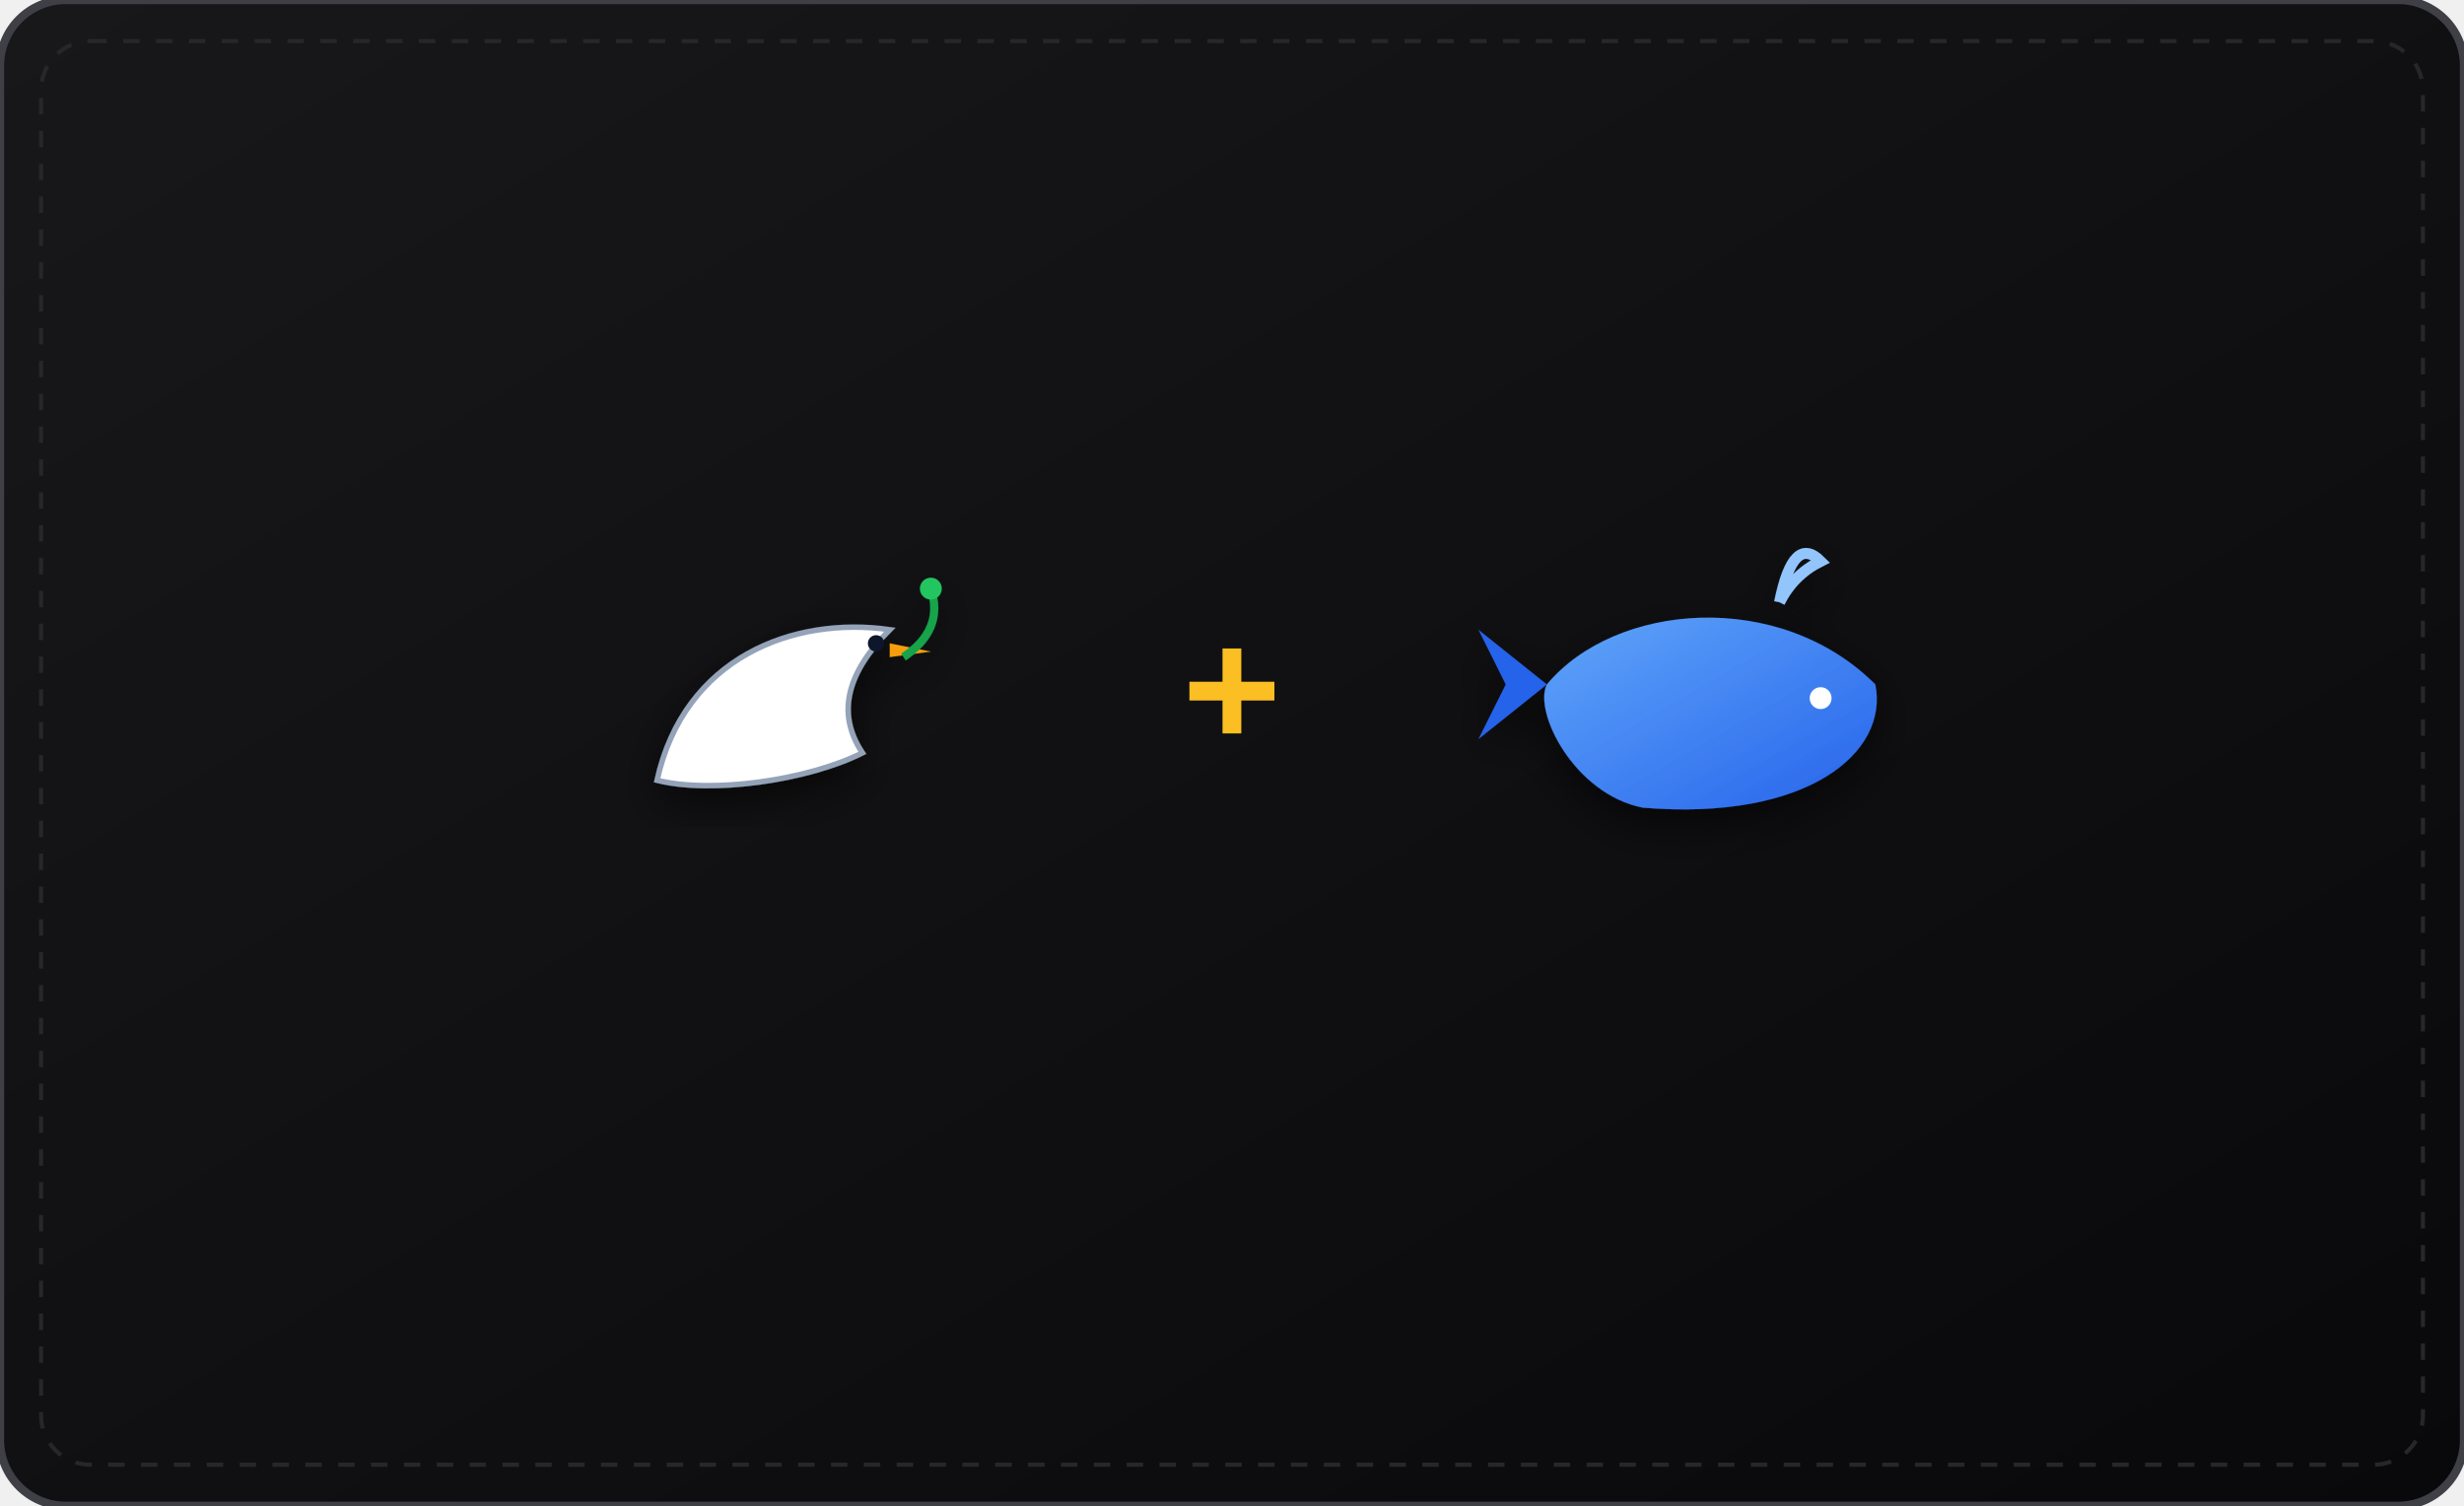
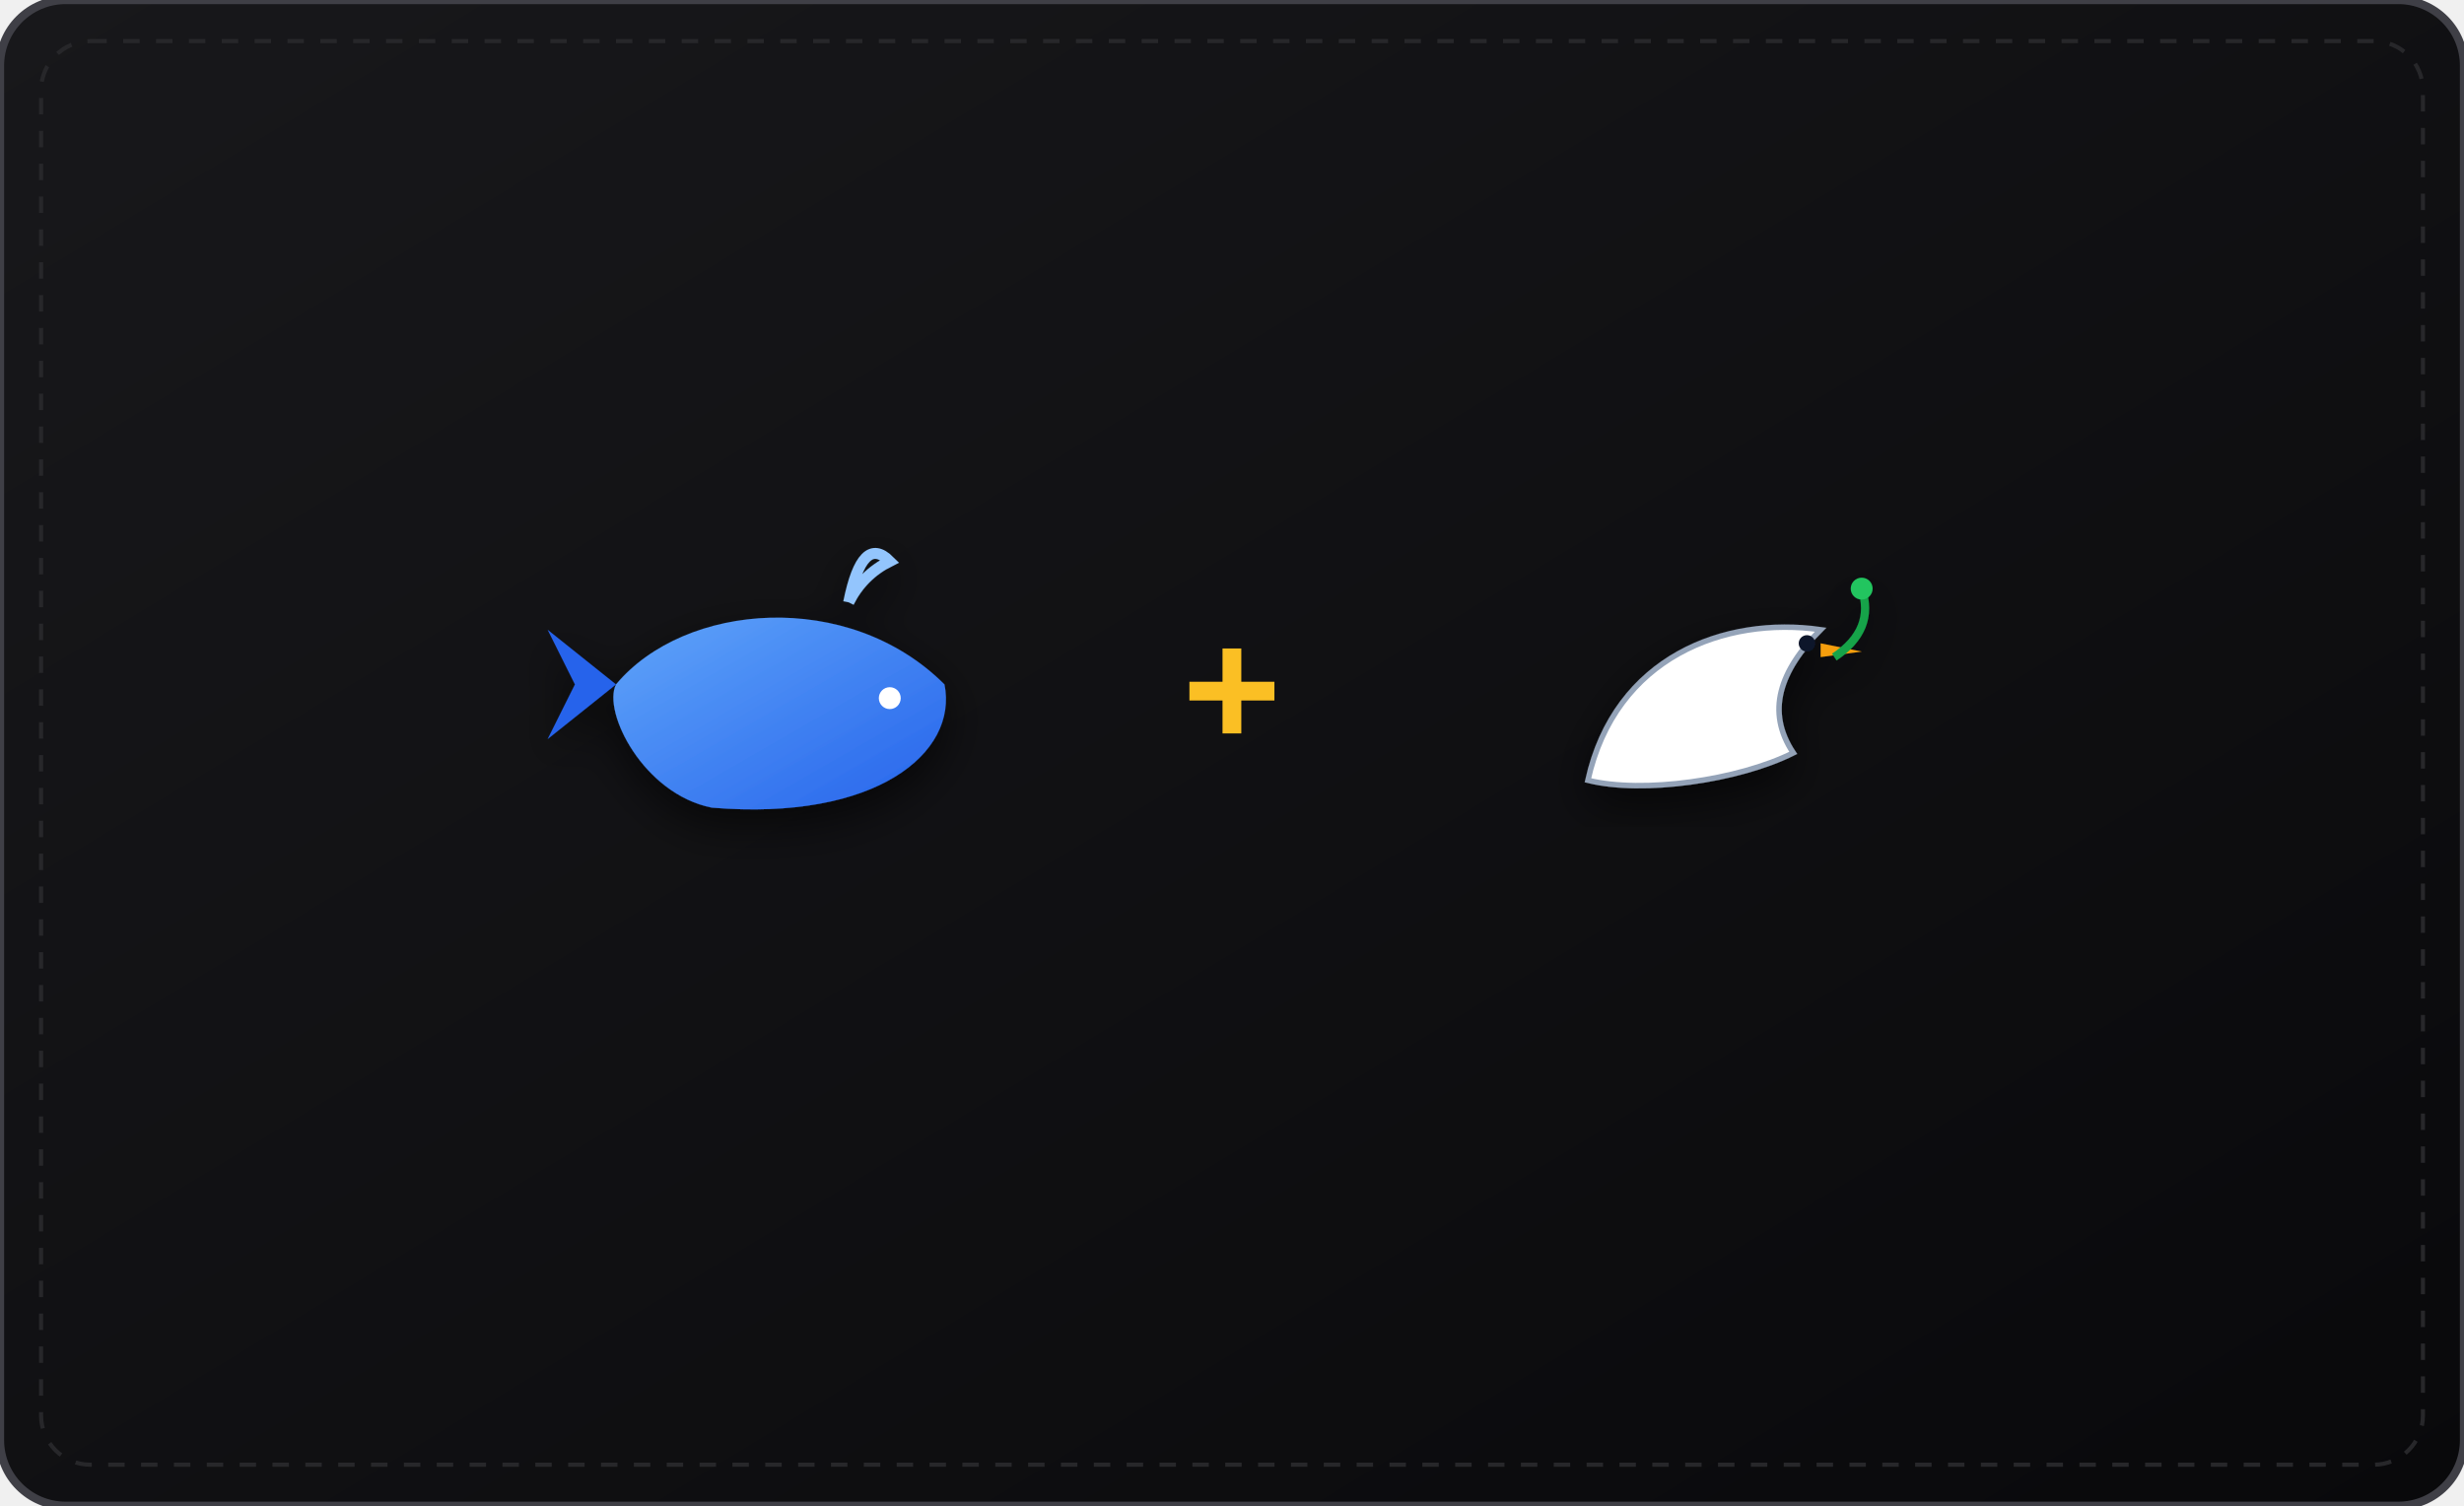
<svg xmlns="http://www.w3.org/2000/svg" viewBox="0 0 900 550" width="100%" height="100%" class="rebus-svg">
  <defs>
    <linearGradient id="bgGrad" x1="0%" y1="0%" x2="100%" y2="100%">
      <stop offset="0%" stop-color="#18181b" />
      <stop offset="100%" stop-color="#09090b" />
    </linearGradient>
    <linearGradient id="cardGrad" x1="0%" y1="0%" x2="0%" y2="100%">
      <stop offset="0%" stop-color="#27272a" />
      <stop offset="100%" stop-color="#18181b" />
    </linearGradient>
    <linearGradient id="goldGrad" x1="0%" y1="0%" x2="100%" y2="100%">
      <stop offset="0%" stop-color="#fbbf24" />
      <stop offset="100%" stop-color="#d97706" />
    </linearGradient>
    <linearGradient id="blueGrad" x1="0%" y1="0%" x2="100%" y2="100%">
      <stop offset="0%" stop-color="#60a5fa" />
      <stop offset="100%" stop-color="#2563eb" />
    </linearGradient>
    <linearGradient id="cyanGrad" x1="0%" y1="0%" x2="100%" y2="100%">
      <stop offset="0%" stop-color="#38bdf8" />
      <stop offset="100%" stop-color="#0284c7" />
    </linearGradient>
    <linearGradient id="redGrad" x1="0%" y1="0%" x2="100%" y2="100%">
      <stop offset="0%" stop-color="#f87171" />
      <stop offset="100%" stop-color="#dc2626" />
    </linearGradient>
    <linearGradient id="greenGrad" x1="0%" y1="0%" x2="100%" y2="100%">
      <stop offset="0%" stop-color="#34d399" />
      <stop offset="100%" stop-color="#059669" />
    </linearGradient>
    <linearGradient id="purpleGrad" x1="0%" y1="0%" x2="100%" y2="100%">
      <stop offset="0%" stop-color="#c084fc" />
      <stop offset="100%" stop-color="#7e22ce" />
    </linearGradient>
    <filter id="shadow" x="-20%" y="-20%" width="140%" height="140%">
      <feDropShadow dx="0" dy="6" stdDeviation="8" flood-color="#000" flood-opacity="0.6" />
    </filter>
  </defs>
  <rect width="900" height="550" rx="24" fill="url(#bgGrad)" stroke="#3f3f46" stroke-width="3" />
  <rect x="15" y="15" width="870" height="520" rx="18" fill="none" stroke="#27272a" stroke-width="1.5" stroke-dasharray="6 6" />
-   <g transform="translate(280, 260)" filter="url(#shadow)">
+   <g transform="translate(620, 260)" filter="url(#shadow)">
    <path d="M-40,25 C-30,-20 10,-35 45,-30 C30,-15 25,0 35,15 C15,25 -20,30 -40,25 Z" fill="#ffffff" stroke="#94a3b8" stroke-width="2" />
    <circle cx="40" cy="-25" r="3" fill="#0f172a" />
    <path d="M45,-25 L60,-22 L45,-20 Z" fill="#f59e0b" />
    <path d="M50,-20 Q65,-30 60,-45" stroke="#16a34a" stroke-width="3" fill="none" />
    <circle cx="60" cy="-45" r="4" fill="#22c55e" />
  </g>
  <text x="450" y="275" font-family="system-ui, sans-serif" font-size="64" font-weight="900" fill="#fbbf24" text-anchor="middle">+</text>
-   <g transform="translate(620, 260)" filter="url(#shadow)">
+   <g transform="translate(280, 260)" filter="url(#shadow)">
    <path d="M-55,-10 C-30,-40 30,-45 65,-10 C70,15 40,40 -20,35 C-45,30 -60,0 -55,-10 Z" fill="url(#blueGrad)" />
    <path d="M-55,-10 L-80,-30 L-70,-10 L-80,10 Z" fill="#2563eb" />
    <circle cx="45" cy="-5" r="4" fill="#ffffff" />
    <path d="M30,-40 Q35,-65 45,-55 Q35,-50 30,-40" stroke="#93c5fd" stroke-width="4" fill="none" />
  </g>
</svg>
